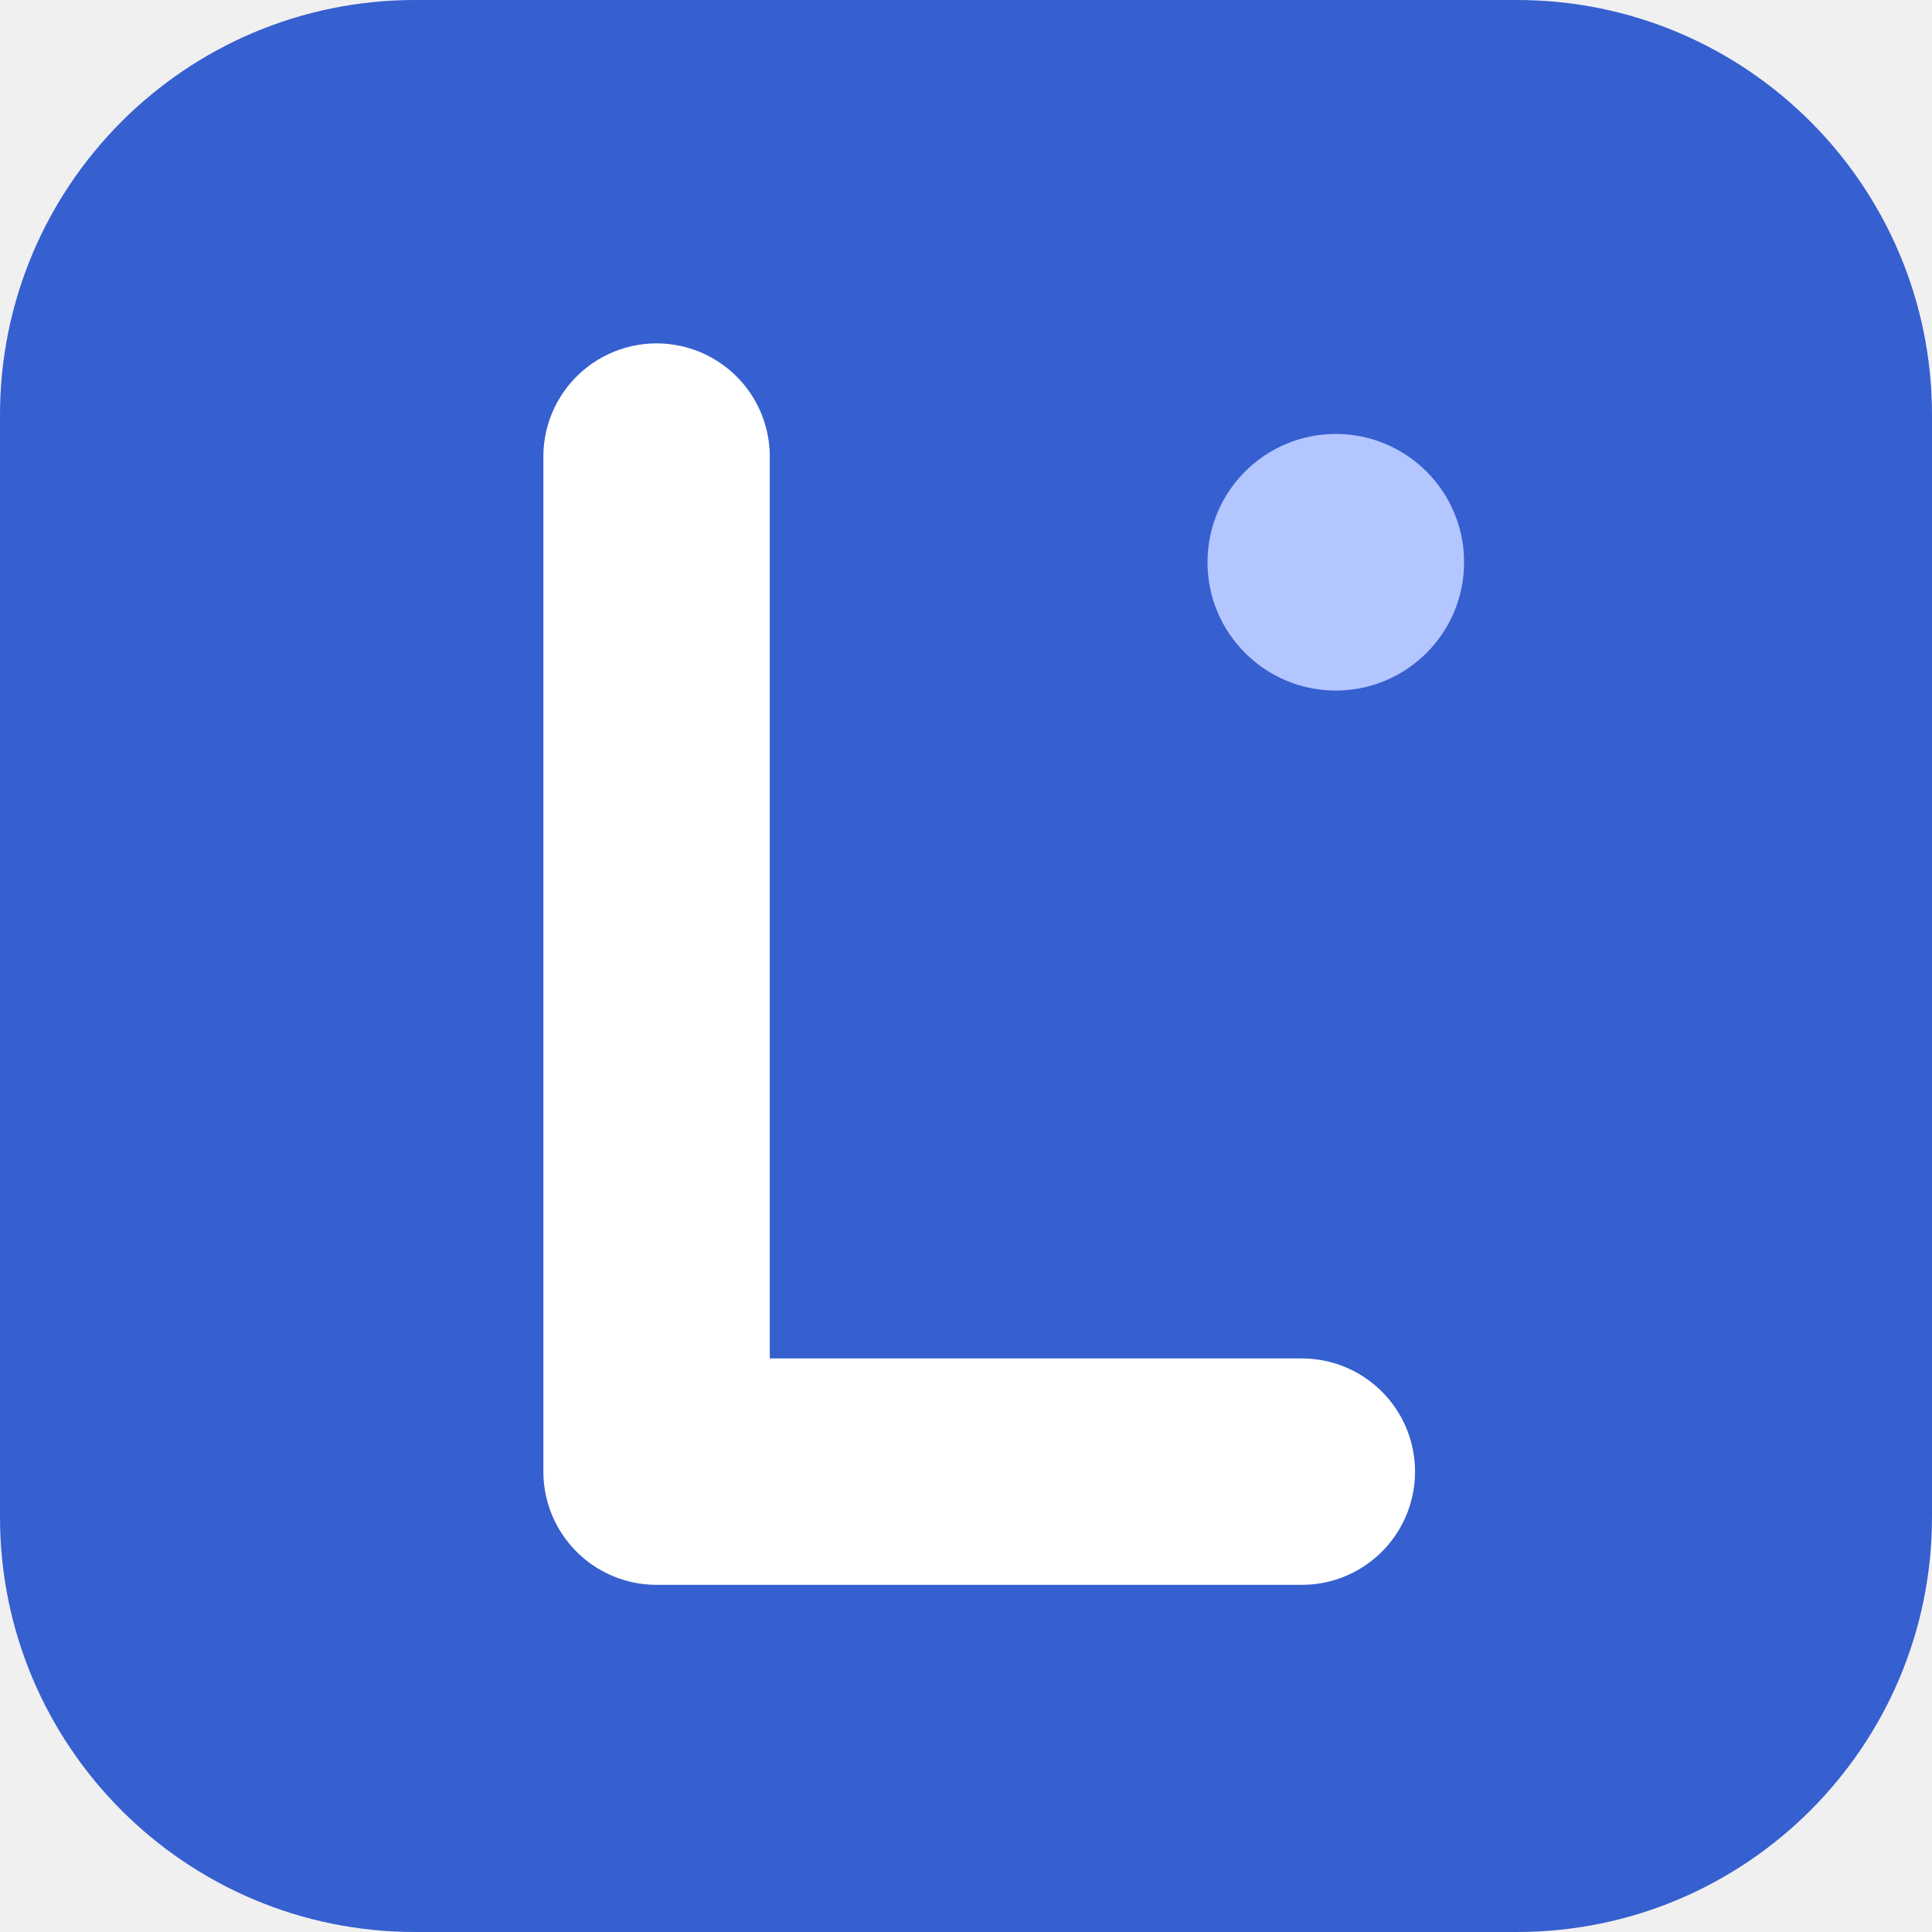
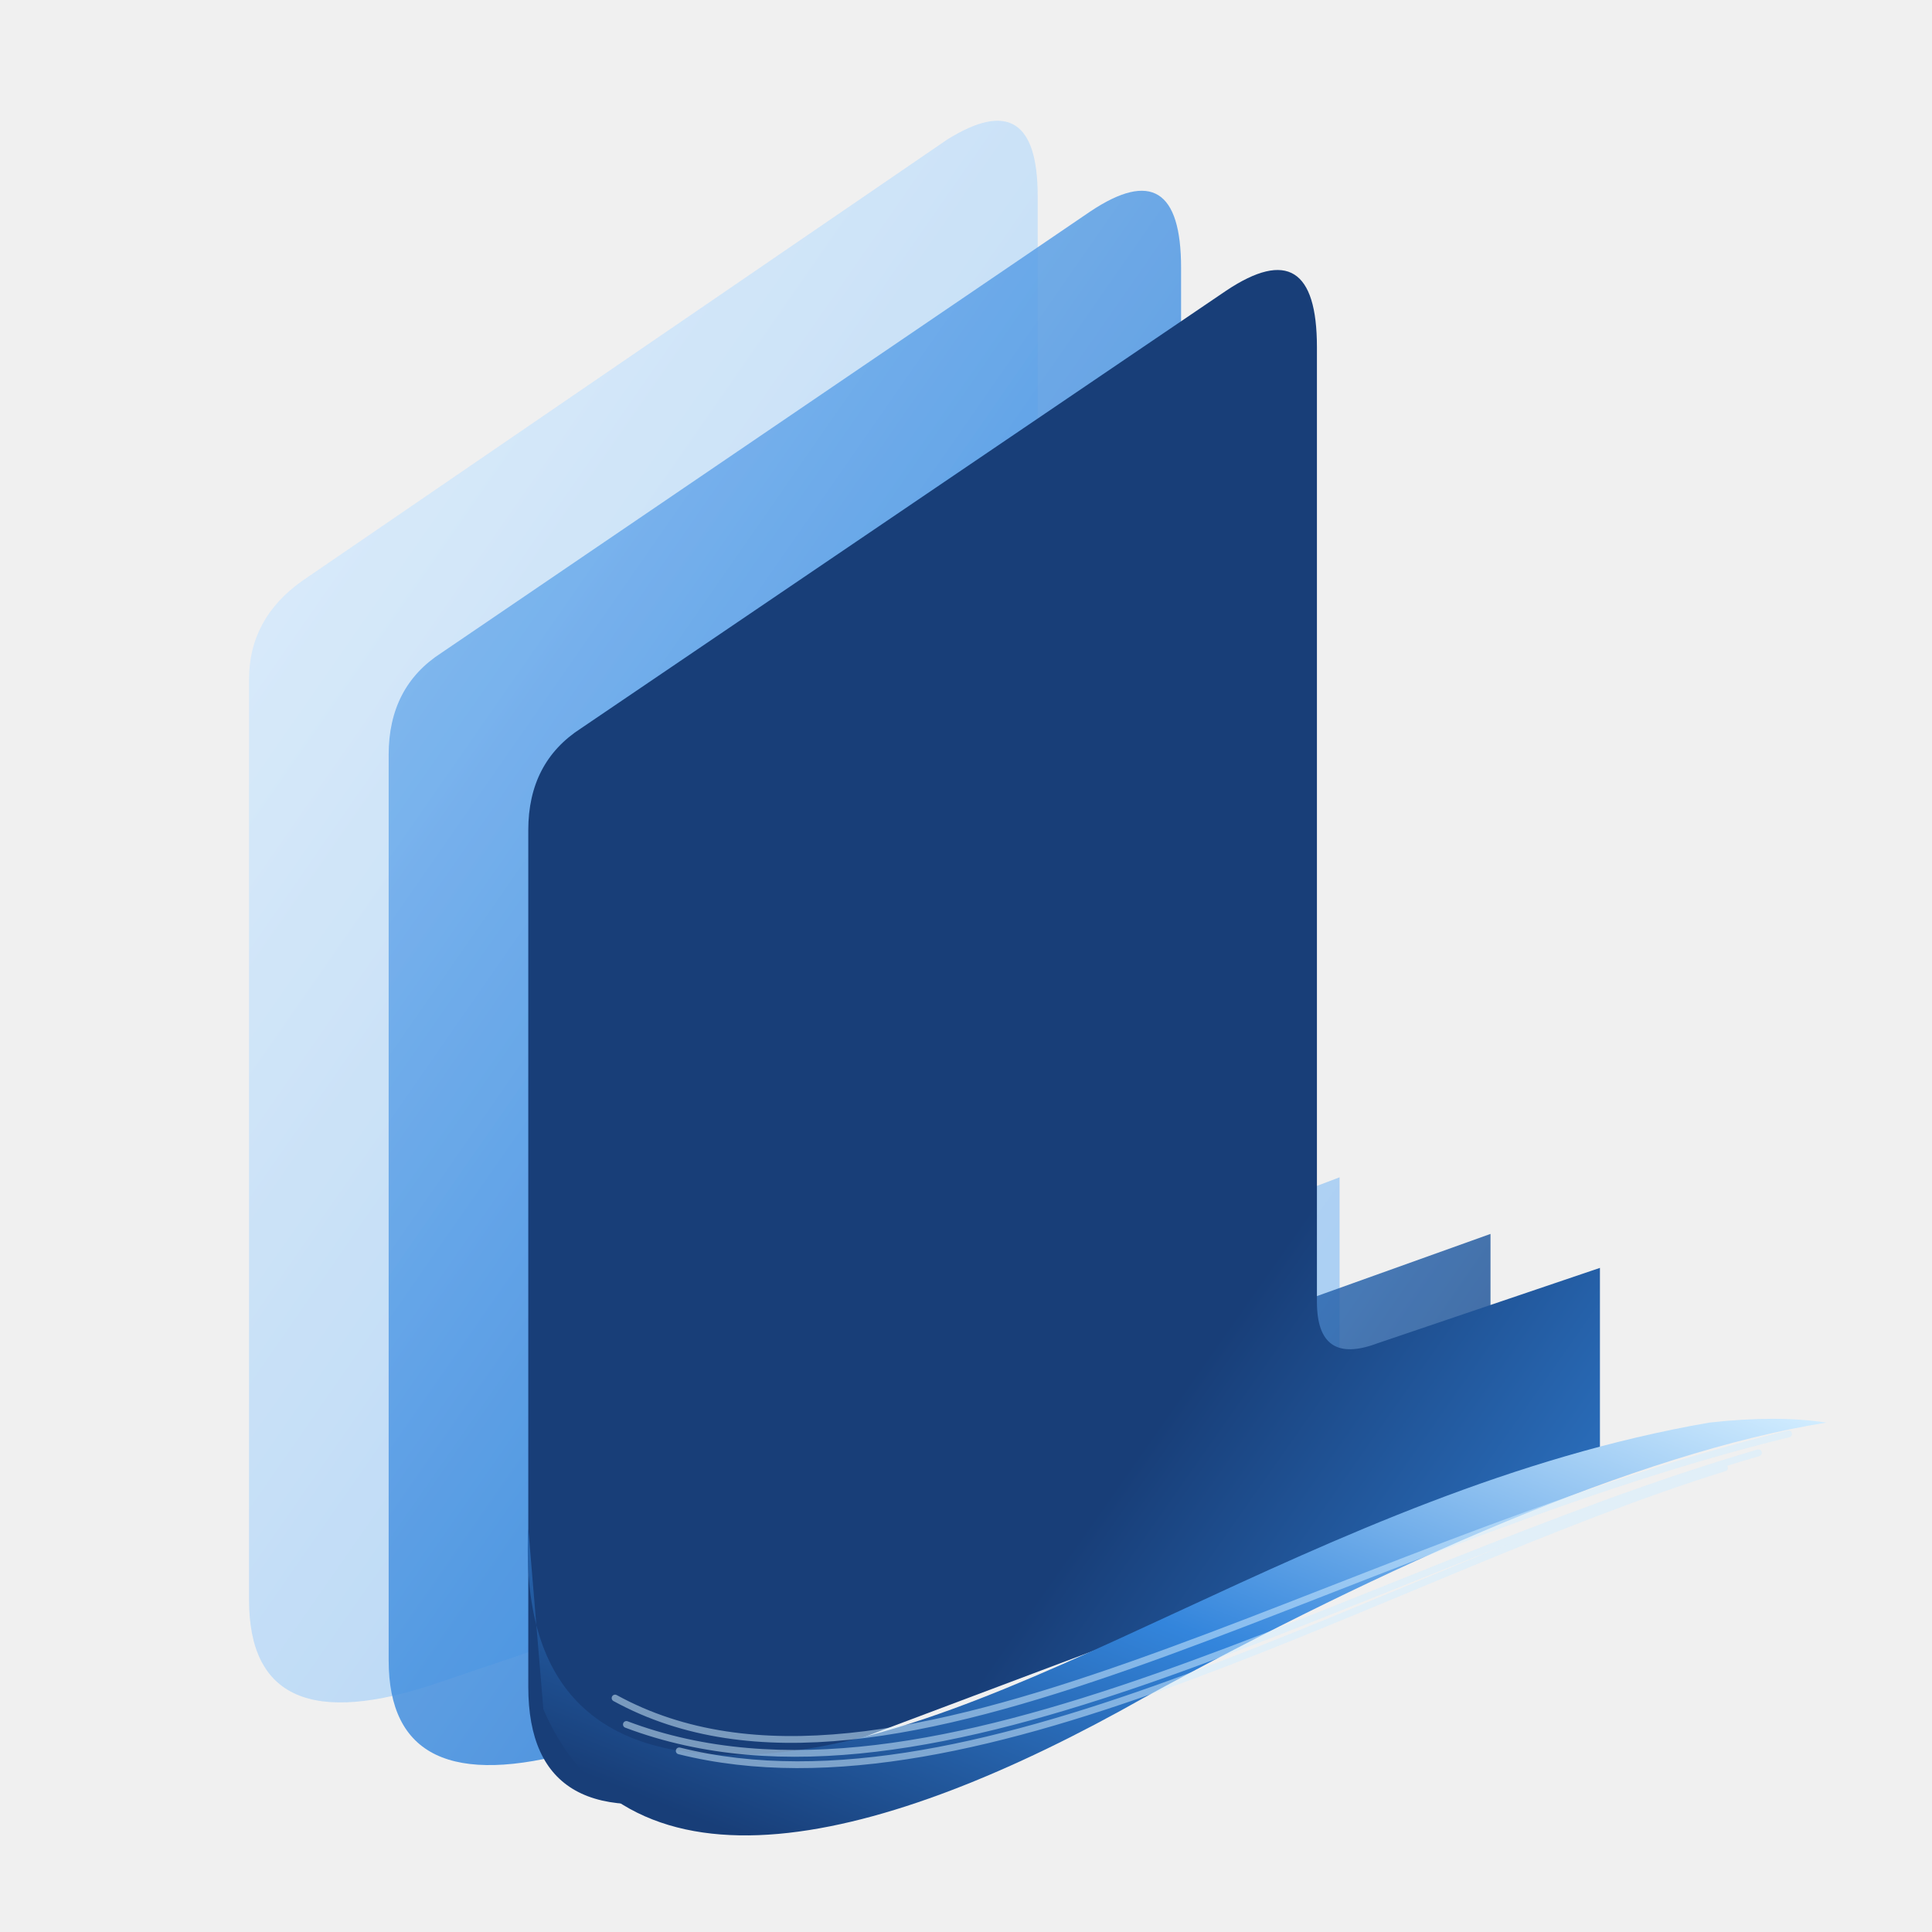
- <svg xmlns="http://www.w3.org/2000/svg" viewBox="0 0 512 512">
-   <rect width="512" height="512" rx="110" fill="#365fd0" />
-   <path d="M174 121v269h171" fill="none" stroke="#fff" stroke-width="60" stroke-linecap="round" stroke-linejoin="round" />
-   <circle cx="354" cy="149" r="34" fill="#b4c6ff" />
+ <svg xmlns="http://www.w3.org/2000/svg" viewBox="0 0 512 512" role="img" aria-label="Lektrus">
+   <defs>
+     <linearGradient id="back" x1="0" y1="0" x2="1" y2="1">
+       <stop stop-color="#dcefff" />
+       <stop offset="1" stop-color="#85bcf2" />
+     </linearGradient>
+     <linearGradient id="mid" x1="0" y1="0" x2="1" y2="1">
+       <stop stop-color="#85bcf2" />
+       <stop offset=".57" stop-color="#3385dc" />
+       <stop offset="1" stop-color="#183e78" />
+     </linearGradient>
+     <linearGradient id="front" x1="0" y1="0" x2="1" y2="1">
+       <stop stop-color="#183e78" />
+       <stop offset=".67" stop-color="#183e78" />
+       <stop offset="1" stop-color="#3385dc" />
+     </linearGradient>
+     <linearGradient id="brush" x1="0" y1=".8" x2="1" y2="0">
+       <stop stop-color="#183e78" />
+       <stop offset=".45" stop-color="#3385dc" />
+       <stop offset="1" stop-color="#d2edff" />
+     </linearGradient>
+   </defs>
+   <path d="M66 180Q66 164 80 154L251 37Q275 22 275 52L275 326Q275 341 289 337L355 312L355 365L116 446Q66 463 66 424Z" fill="url(#back)" opacity=".72" />
+   <path d="M103 200Q103 182 117 173L289 56Q313 40 313 71L313 340Q313 356 328 351L395 327L395 378L153 464Q103 478 103 440Z" fill="url(#mid)" opacity=".83" />
+   <path d="M140 220Q140 202 154 193L325 77Q349 61 349 92L349 345Q349 362 365 356L424 336L424 387L190 475Q140 488 140 447Z" fill="url(#front)" />
+   <path d="M140 405Q137 467 198 465C267 463 349 395 453 377Q471 375 484 377C434 385 367 415 303 450C234 489 167 506 144 453Z" fill="url(#brush)" />
+   <path d="M163 450C236 490 351 410 474 380M166 457C248 488 357 417 466 385M180 464C260 484 367 417 457 389" fill="none" stroke="#d2edff" stroke-width="1.8" stroke-linecap="round" opacity=".52" />
</svg>
